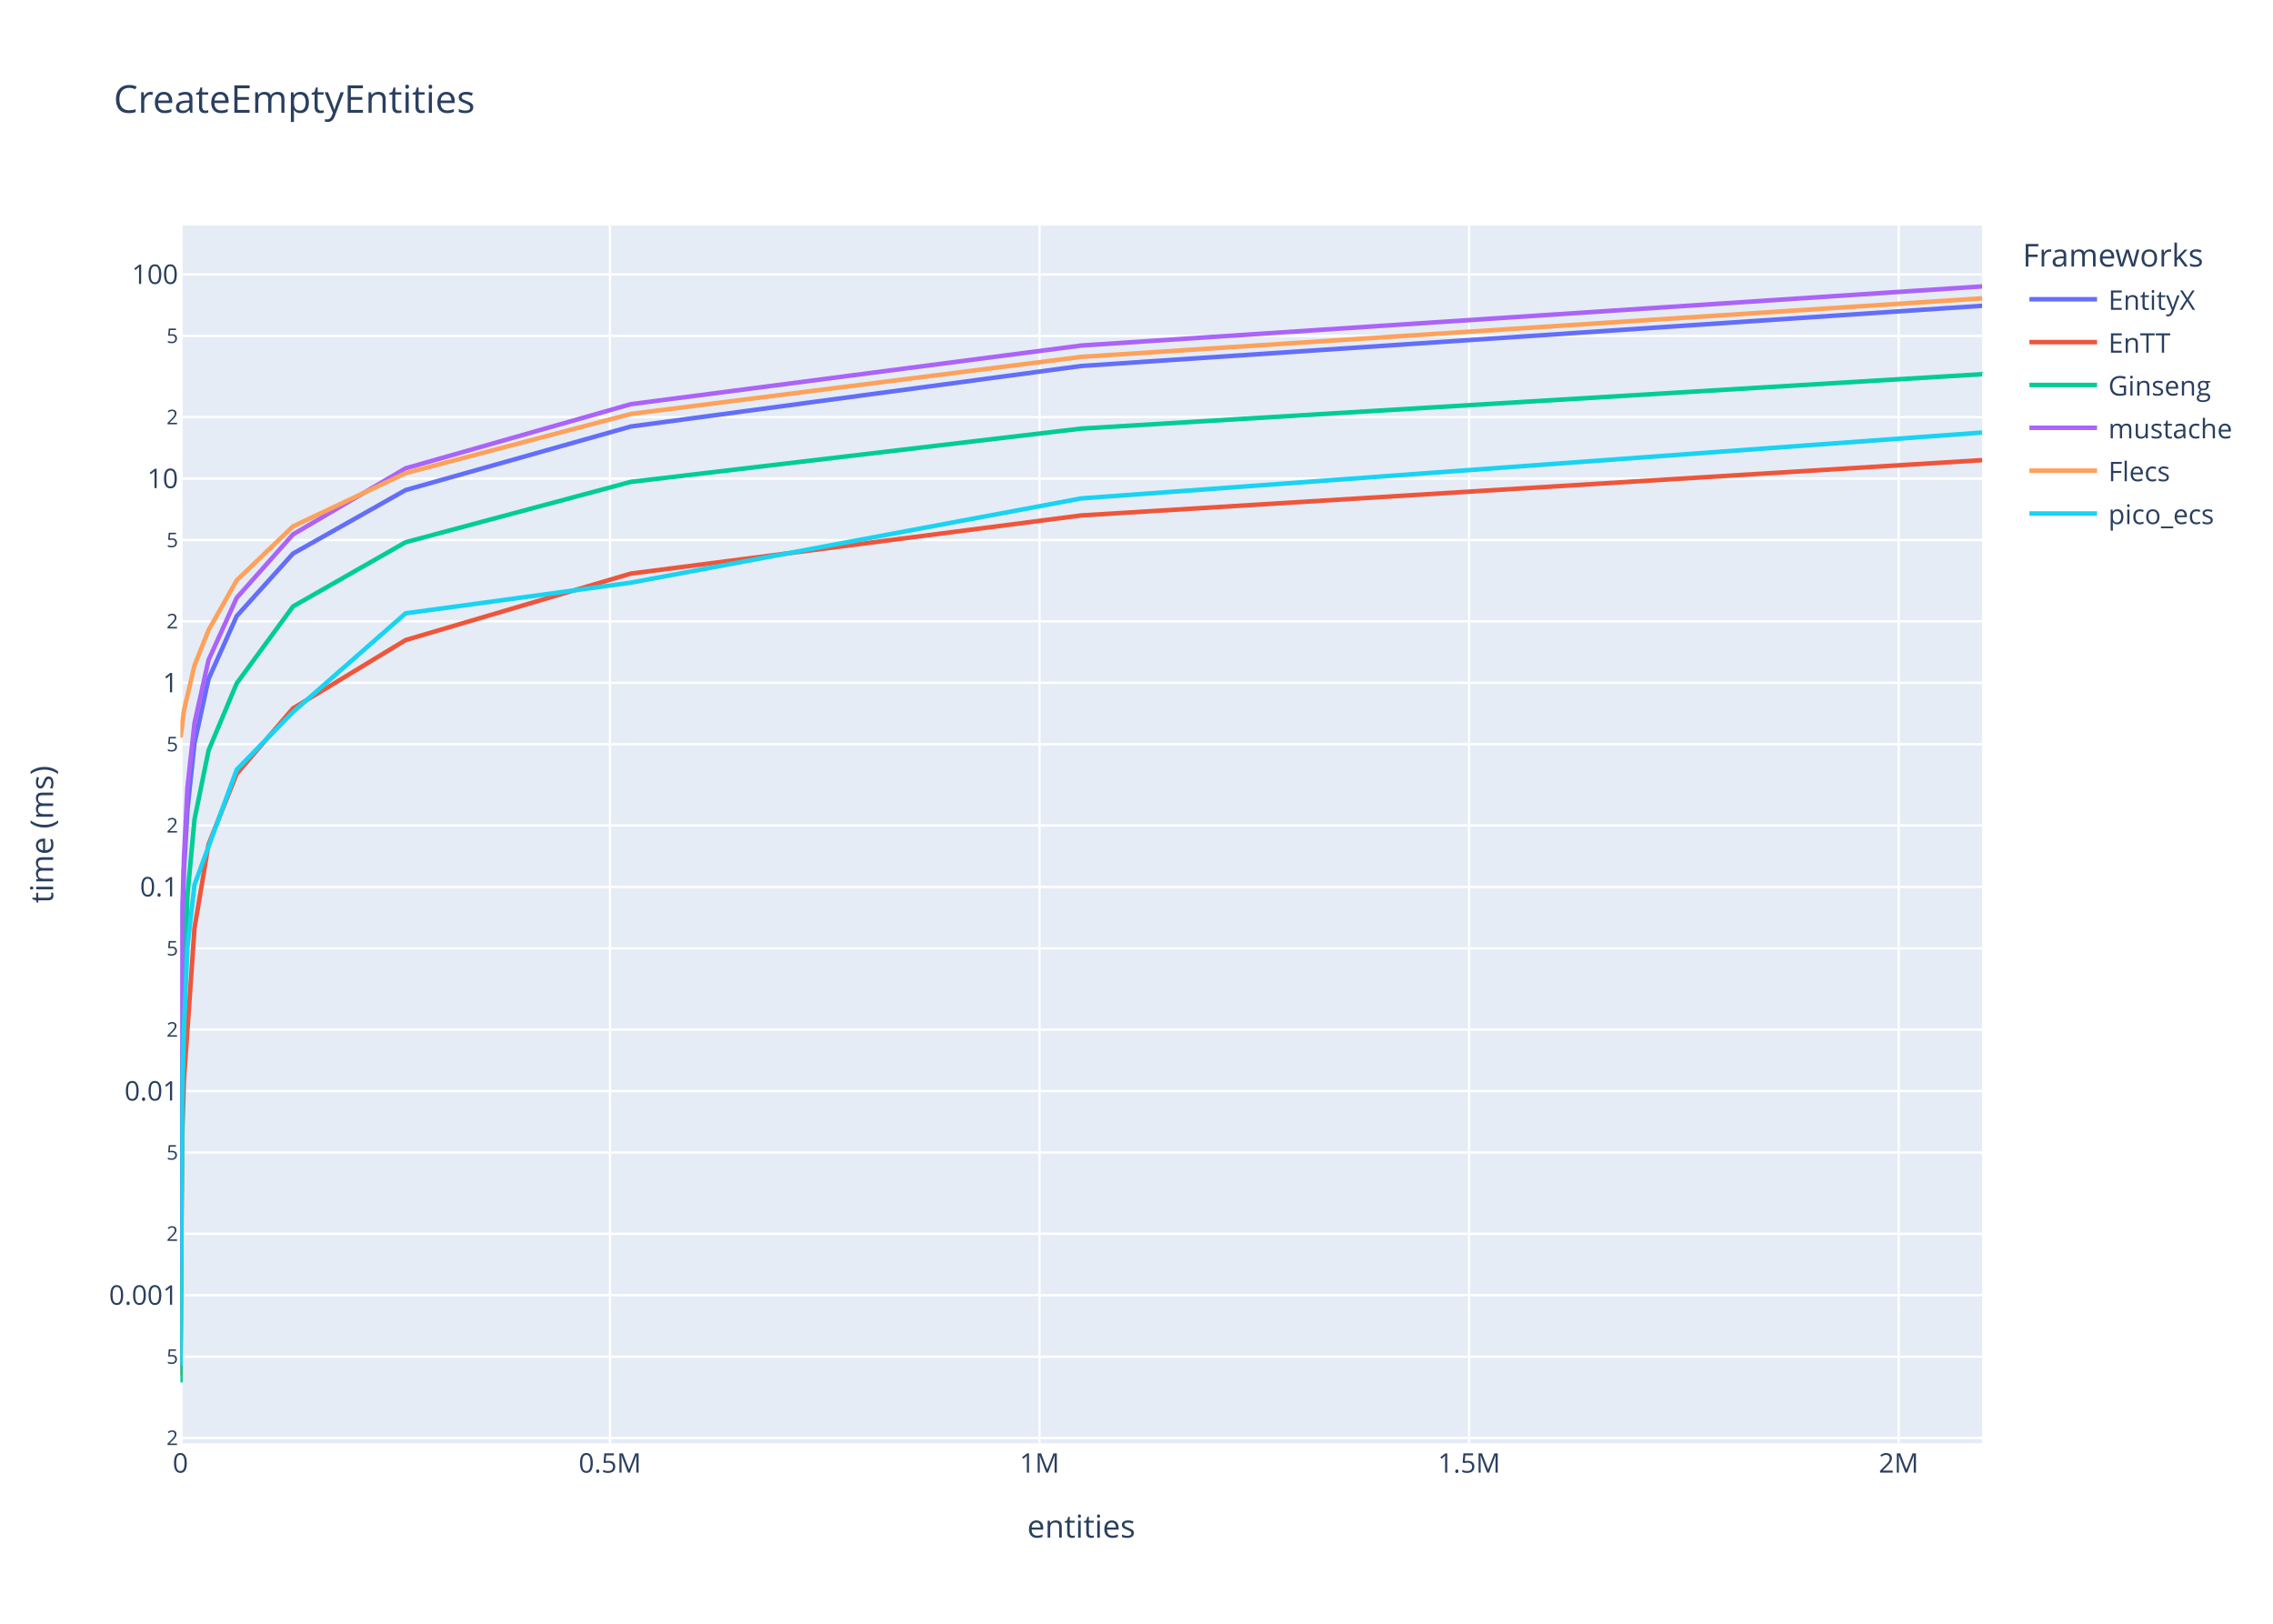
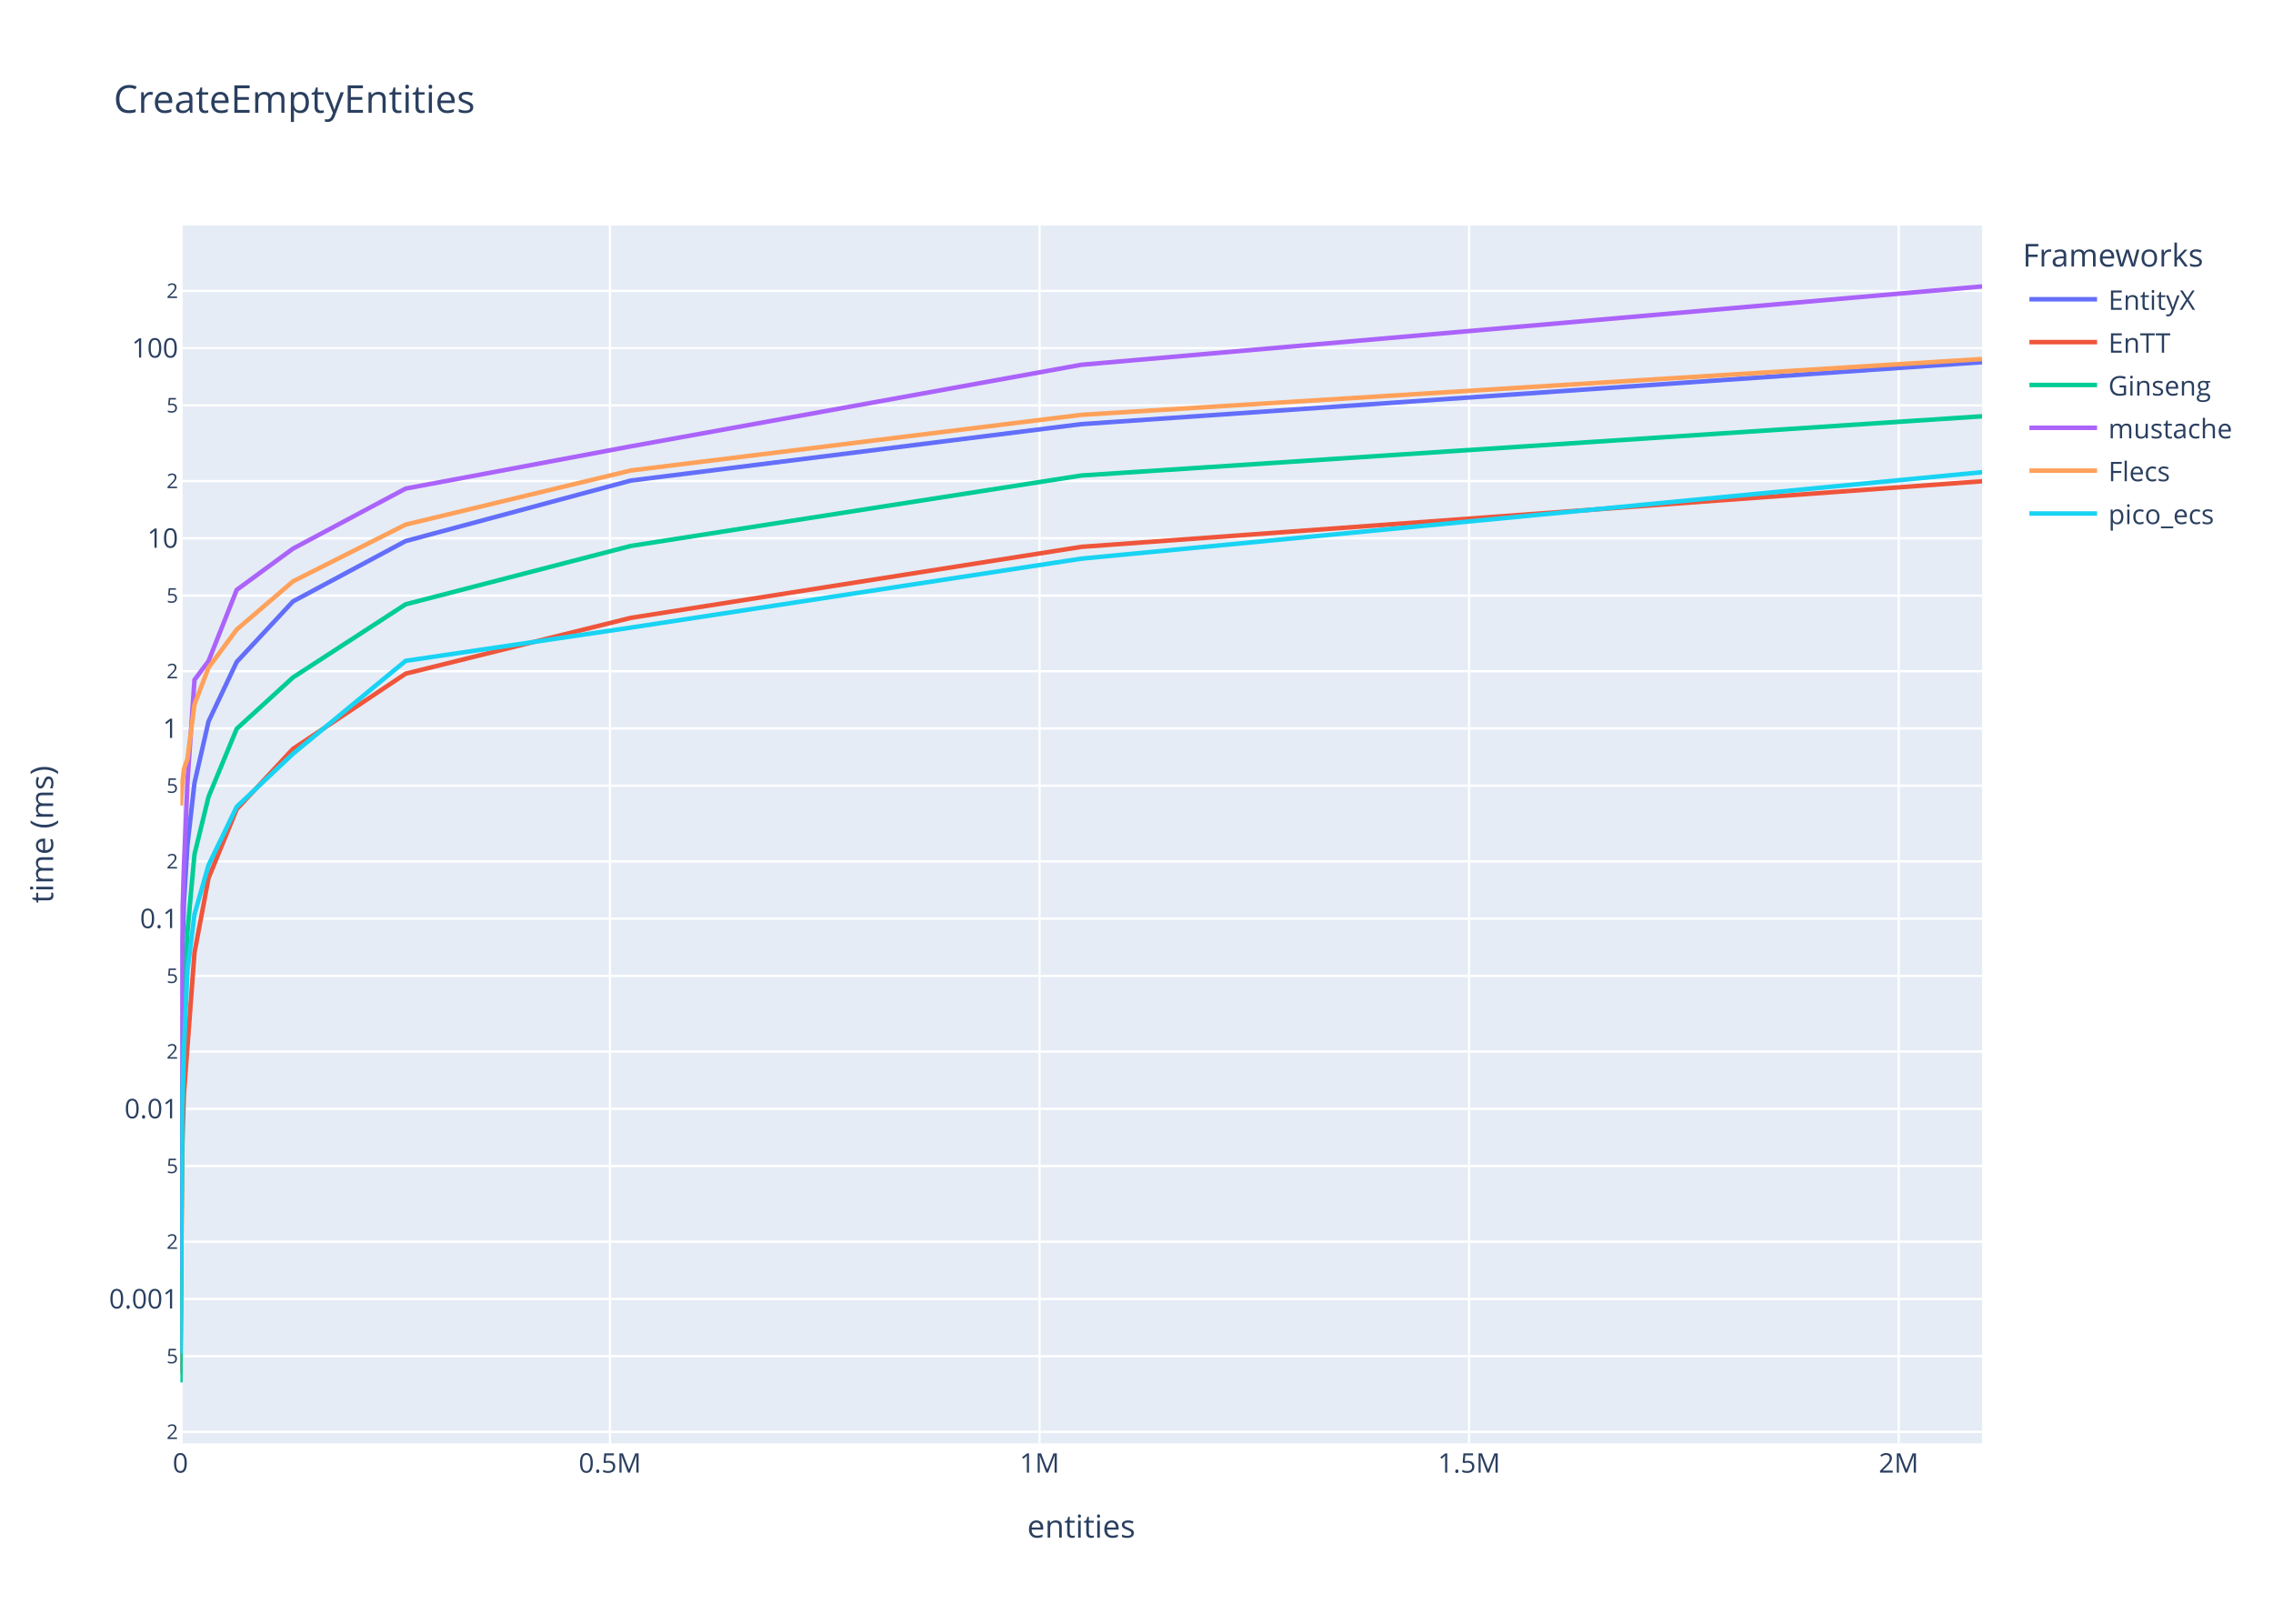
<svg xmlns="http://www.w3.org/2000/svg" class="main-svg" width="1008" height="720" style="" viewBox="0 0 1008 720">
  <rect x="0" y="0" width="1008" height="720" style="fill: rgb(255, 255, 255); fill-opacity: 1;" />
-   <defs id="defs-d7ea0d">
+   <defs id="defs-241496">
    <g class="clips">
-       <clipPath id="clipd7ea0dxyplot" class="plotclip">
+       <clipPath id="clip241496xyplot" class="plotclip">
        <rect width="799" height="540" />
      </clipPath>
-       <clipPath class="axesclip" id="clipd7ea0dx">
+       <clipPath class="axesclip" id="clip241496x">
        <rect x="80" y="0" width="799" height="720" />
      </clipPath>
-       <clipPath class="axesclip" id="clipd7ea0dy">
+       <clipPath class="axesclip" id="clip241496y">
        <rect x="0" y="100" width="1008" height="540" />
      </clipPath>
-       <clipPath class="axesclip" id="clipd7ea0dxy">
+       <clipPath class="axesclip" id="clip241496xy">
        <rect x="80" y="100" width="799" height="540" />
      </clipPath>
    </g>
    <g class="gradients" />
    <g class="patterns" />
  </defs>
  <g class="bglayer">
    <rect class="bg" x="80" y="100" width="799" height="540" style="fill: rgb(229, 236, 246); fill-opacity: 1; stroke-width: 0;" />
  </g>
  <g class="layer-below">
    <g class="imagelayer" />
    <g class="shapelayer" />
  </g>
  <g class="cartesianlayer">
    <g class="subplot xy">
      <g class="layer-subplot">
        <g class="shapelayer" />
        <g class="imagelayer" />
      </g>
      <g class="minor-gridlayer">
        <g class="x" />
        <g class="y" />
      </g>
      <g class="gridlayer">
        <g class="x">
          <path class="xgrid crisp" transform="translate(270.5,0)" d="M0,100v540" style="stroke: rgb(255, 255, 255); stroke-opacity: 1; stroke-width: 1px;" />
          <path class="xgrid crisp" transform="translate(460.99,0)" d="M0,100v540" style="stroke: rgb(255, 255, 255); stroke-opacity: 1; stroke-width: 1px;" />
          <path class="xgrid crisp" transform="translate(651.49,0)" d="M0,100v540" style="stroke: rgb(255, 255, 255); stroke-opacity: 1; stroke-width: 1px;" />
          <path class="xgrid crisp" transform="translate(841.99,0)" d="M0,100v540" style="stroke: rgb(255, 255, 255); stroke-opacity: 1; stroke-width: 1px;" />
        </g>
        <g class="y">
-           <path class="ygrid crisp" transform="translate(0,637.61)" d="M80,0h799" style="stroke: rgb(255, 255, 255); stroke-opacity: 1; stroke-width: 1px;" />
-           <path class="ygrid crisp" transform="translate(0,601.58)" d="M80,0h799" style="stroke: rgb(255, 255, 255); stroke-opacity: 1; stroke-width: 1px;" />
-           <path class="ygrid crisp" transform="translate(0,574.33)" d="M80,0h799" style="stroke: rgb(255, 255, 255); stroke-opacity: 1; stroke-width: 1px;" />
-           <path class="ygrid crisp" transform="translate(0,547.08)" d="M80,0h799" style="stroke: rgb(255, 255, 255); stroke-opacity: 1; stroke-width: 1px;" />
-           <path class="ygrid crisp" transform="translate(0,511.06)" d="M80,0h799" style="stroke: rgb(255, 255, 255); stroke-opacity: 1; stroke-width: 1px;" />
-           <path class="ygrid crisp" transform="translate(0,483.81)" d="M80,0h799" style="stroke: rgb(255, 255, 255); stroke-opacity: 1; stroke-width: 1px;" />
-           <path class="ygrid crisp" transform="translate(0,456.56)" d="M80,0h799" style="stroke: rgb(255, 255, 255); stroke-opacity: 1; stroke-width: 1px;" />
-           <path class="ygrid crisp" transform="translate(0,420.53)" d="M80,0h799" style="stroke: rgb(255, 255, 255); stroke-opacity: 1; stroke-width: 1px;" />
-           <path class="ygrid crisp" transform="translate(0,393.28)" d="M80,0h799" style="stroke: rgb(255, 255, 255); stroke-opacity: 1; stroke-width: 1px;" />
-           <path class="ygrid crisp" transform="translate(0,366.03)" d="M80,0h799" style="stroke: rgb(255, 255, 255); stroke-opacity: 1; stroke-width: 1px;" />
-           <path class="ygrid crisp" transform="translate(0,330.01)" d="M80,0h799" style="stroke: rgb(255, 255, 255); stroke-opacity: 1; stroke-width: 1px;" />
-           <path class="ygrid crisp" transform="translate(0,302.76)" d="M80,0h799" style="stroke: rgb(255, 255, 255); stroke-opacity: 1; stroke-width: 1px;" />
-           <path class="ygrid crisp" transform="translate(0,275.5)" d="M80,0h799" style="stroke: rgb(255, 255, 255); stroke-opacity: 1; stroke-width: 1px;" />
-           <path class="ygrid crisp" transform="translate(0,239.48)" d="M80,0h799" style="stroke: rgb(255, 255, 255); stroke-opacity: 1; stroke-width: 1px;" />
-           <path class="ygrid crisp" transform="translate(0,212.23)" d="M80,0h799" style="stroke: rgb(255, 255, 255); stroke-opacity: 1; stroke-width: 1px;" />
-           <path class="ygrid crisp" transform="translate(0,184.98)" d="M80,0h799" style="stroke: rgb(255, 255, 255); stroke-opacity: 1; stroke-width: 1px;" />
-           <path class="ygrid crisp" transform="translate(0,148.95)" d="M80,0h799" style="stroke: rgb(255, 255, 255); stroke-opacity: 1; stroke-width: 1px;" />
-           <path class="ygrid crisp" transform="translate(0,121.7)" d="M80,0h799" style="stroke: rgb(255, 255, 255); stroke-opacity: 1; stroke-width: 1px;" />
+           <path class="ygrid crisp" transform="translate(0,634.93)" d="M80,0h799" style="stroke: rgb(255, 255, 255); stroke-opacity: 1; stroke-width: 1px;" />
+           <path class="ygrid crisp" transform="translate(0,601.37)" d="M80,0h799" style="stroke: rgb(255, 255, 255); stroke-opacity: 1; stroke-width: 1px;" />
+           <path class="ygrid crisp" transform="translate(0,575.99)" d="M80,0h799" style="stroke: rgb(255, 255, 255); stroke-opacity: 1; stroke-width: 1px;" />
+           <path class="ygrid crisp" transform="translate(0,550.61)" d="M80,0h799" style="stroke: rgb(255, 255, 255); stroke-opacity: 1; stroke-width: 1px;" />
+           <path class="ygrid crisp" transform="translate(0,517.05)" d="M80,0h799" style="stroke: rgb(255, 255, 255); stroke-opacity: 1; stroke-width: 1px;" />
+           <path class="ygrid crisp" transform="translate(0,491.67)" d="M80,0h799" style="stroke: rgb(255, 255, 255); stroke-opacity: 1; stroke-width: 1px;" />
+           <path class="ygrid crisp" transform="translate(0,466.28)" d="M80,0h799" style="stroke: rgb(255, 255, 255); stroke-opacity: 1; stroke-width: 1px;" />
+           <path class="ygrid crisp" transform="translate(0,432.73)" d="M80,0h799" style="stroke: rgb(255, 255, 255); stroke-opacity: 1; stroke-width: 1px;" />
+           <path class="ygrid crisp" transform="translate(0,407.34)" d="M80,0h799" style="stroke: rgb(255, 255, 255); stroke-opacity: 1; stroke-width: 1px;" />
+           <path class="ygrid crisp" transform="translate(0,381.96)" d="M80,0h799" style="stroke: rgb(255, 255, 255); stroke-opacity: 1; stroke-width: 1px;" />
+           <path class="ygrid crisp" transform="translate(0,348.4)" d="M80,0h799" style="stroke: rgb(255, 255, 255); stroke-opacity: 1; stroke-width: 1px;" />
+           <path class="ygrid crisp" transform="translate(0,323.02)" d="M80,0h799" style="stroke: rgb(255, 255, 255); stroke-opacity: 1; stroke-width: 1px;" />
+           <path class="ygrid crisp" transform="translate(0,297.63)" d="M80,0h799" style="stroke: rgb(255, 255, 255); stroke-opacity: 1; stroke-width: 1px;" />
+           <path class="ygrid crisp" transform="translate(0,264.08)" d="M80,0h799" style="stroke: rgb(255, 255, 255); stroke-opacity: 1; stroke-width: 1px;" />
+           <path class="ygrid crisp" transform="translate(0,238.69)" d="M80,0h799" style="stroke: rgb(255, 255, 255); stroke-opacity: 1; stroke-width: 1px;" />
+           <path class="ygrid crisp" transform="translate(0,213.31)" d="M80,0h799" style="stroke: rgb(255, 255, 255); stroke-opacity: 1; stroke-width: 1px;" />
+           <path class="ygrid crisp" transform="translate(0,179.75)" d="M80,0h799" style="stroke: rgb(255, 255, 255); stroke-opacity: 1; stroke-width: 1px;" />
+           <path class="ygrid crisp" transform="translate(0,154.37)" d="M80,0h799" style="stroke: rgb(255, 255, 255); stroke-opacity: 1; stroke-width: 1px;" />
+           <path class="ygrid crisp" transform="translate(0,128.99)" d="M80,0h799" style="stroke: rgb(255, 255, 255); stroke-opacity: 1; stroke-width: 1px;" />
        </g>
      </g>
      <g class="zerolinelayer">
        <path class="xzl zl crisp" transform="translate(80,0)" d="M0,100v540" style="stroke: rgb(255, 255, 255); stroke-opacity: 1; stroke-width: 2px;" />
      </g>
      <path class="xlines-below" />
      <path class="ylines-below" />
      <g class="overlines-below" />
      <g class="xaxislayer-below" />
      <g class="yaxislayer-below" />
      <g class="overaxes-below" />
-       <g class="plot" transform="translate(80,100)" clip-path="url(#clipd7ea0dxyplot)">
+       <g class="plot" transform="translate(80,100)" clip-path="url(#clip241496xyplot)">
        <g class="scatterlayer mlayer">
-           <g class="trace scatter traceb2c443" style="stroke-miterlimit: 2; opacity: 1;">
-             <g class="fills" />
-             <g class="errorbars" />
-             <g class="lines">
-               <path class="js-line" d="M0,480.08L0.78,313.17L1.56,285.9L3.12,258.89L6.24,229.66L12.48,201.09L24.97,173.18L49.94,145.47L99.88,117.3L199.75,89.12L399.5,62.28L799,35.59" style="vector-effect: non-scaling-stroke; fill: none; stroke: rgb(99, 110, 250); stroke-opacity: 1; stroke-width: 2px; opacity: 1;" />
-             </g>
-             <g class="points" />
-             <g class="text" />
-           </g>
-           <g class="trace scatter tracec688a4" style="stroke-miterlimit: 2; opacity: 1;">
-             <g class="fills" />
-             <g class="errorbars" />
-             <g class="lines">
-               <path class="js-line" d="M0,509.68L0.78,404.13L1.56,379.25L6.24,311.68L12.48,274.38L24.97,243.12L49.94,214.09L99.88,183.82L199.75,154.34L399.5,128.55L799,104.04" style="vector-effect: non-scaling-stroke; fill: none; stroke: rgb(239, 85, 59); stroke-opacity: 1; stroke-width: 2px; opacity: 1;" />
-             </g>
-             <g class="points" />
-             <g class="text" />
-           </g>
-           <g class="trace scatter tracebae442" style="stroke-miterlimit: 2; opacity: 1;">
-             <g class="fills" />
-             <g class="errorbars" />
-             <g class="lines">
-               <path class="js-line" d="M0,513L0.78,383.39L1.56,344.5L3.12,297.16L6.24,263.42L12.48,232.8L24.97,203.01L49.94,168.91L99.88,140.43L199.75,113.67L399.5,90.04L799,65.92" style="vector-effect: non-scaling-stroke; fill: none; stroke: rgb(0, 204, 150); stroke-opacity: 1; stroke-width: 2px; opacity: 1;" />
-             </g>
-             <g class="points" />
-             <g class="text" />
-           </g>
-           <g class="trace scatter trace594629" style="stroke-miterlimit: 2; opacity: 1;">
-             <g class="fills" />
-             <g class="errorbars" />
-             <g class="lines">
-               <path class="js-line" d="M0,462.74L0.78,307.29L1.56,280.71L3.12,249.41L6.24,220.71L12.48,192.68L24.97,165.08L49.94,136.96L99.88,107.66L199.75,79.22L399.5,53.21L799,27" style="vector-effect: non-scaling-stroke; fill: none; stroke: rgb(171, 99, 250); stroke-opacity: 1; stroke-width: 2px; opacity: 1;" />
-             </g>
-             <g class="points" />
-             <g class="text" />
-           </g>
-           <g class="trace scatter traced0736a" style="stroke-miterlimit: 2; opacity: 1;">
-             <g class="fills" />
-             <g class="errorbars" />
-             <g class="lines">
-               <path class="js-line" d="M0,227.06L0.78,221.73L1.56,215.11L6.24,195.12L12.48,179.43L24.97,157.33L49.94,133.4L99.88,109.8L199.75,83.55L399.5,58.24L799,32.29" style="vector-effect: non-scaling-stroke; fill: none; stroke: rgb(255, 161, 90); stroke-opacity: 1; stroke-width: 2px; opacity: 1;" />
-             </g>
-             <g class="points" />
-             <g class="text" />
-           </g>
-           <g class="trace scatter trace8ef56e" style="stroke-miterlimit: 2; opacity: 1;">
-             <g class="fills" />
-             <g class="errorbars" />
-             <g class="lines">
-               <path class="js-line" d="M0,505.47L0.78,386.04L1.56,356.2L3.12,319.73L6.24,292.4L24.97,241.28L49.94,215.72L99.88,171.95L199.75,158.36L399.5,121L799,91.8" style="vector-effect: non-scaling-stroke; fill: none; stroke: rgb(25, 211, 243); stroke-opacity: 1; stroke-width: 2px; opacity: 1;" />
+           <g class="trace scatter trace5908c8" style="stroke-miterlimit: 2; opacity: 1;">
+             <g class="fills" />
+             <g class="errorbars" />
+             <g class="lines">
+               <path class="js-line" d="M0,480.84L0.78,324.46L1.56,300.03L3.12,274.79L6.24,247.18L12.48,219.91L24.97,193.5L49.94,166.67L99.88,139.92L199.75,113.09L399.5,88.07L799,60.6" style="vector-effect: non-scaling-stroke; fill: none; stroke: rgb(99, 110, 250); stroke-opacity: 1; stroke-width: 2px; opacity: 1;" />
+             </g>
+             <g class="points" />
+             <g class="text" />
+           </g>
+           <g class="trace scatter traceca70ab" style="stroke-miterlimit: 2; opacity: 1;">
+             <g class="fills" />
+             <g class="errorbars" />
+             <g class="lines">
+               <path class="js-line" d="M0,508.73L0.78,410.18L1.56,385.26L6.24,322.5L12.48,289.34L24.97,258.82L49.94,232.06L99.88,198.73L199.75,173.97L399.5,142.49L799,113.4" style="vector-effect: non-scaling-stroke; fill: none; stroke: rgb(239, 85, 59); stroke-opacity: 1; stroke-width: 2px; opacity: 1;" />
+             </g>
+             <g class="points" />
+             <g class="text" />
+           </g>
+           <g class="trace scatter trace30c8bb" style="stroke-miterlimit: 2; opacity: 1;">
+             <g class="fills" />
+             <g class="errorbars" />
+             <g class="lines">
+               <path class="js-line" d="M0,513L0.78,391.8L1.56,355.4L3.12,313.19L6.24,278.86L12.48,253.33L24.97,223.16L49.94,200.38L99.88,167.97L199.75,142.08L399.5,110.85L799,84.59" style="vector-effect: non-scaling-stroke; fill: none; stroke: rgb(0, 204, 150); stroke-opacity: 1; stroke-width: 2px; opacity: 1;" />
+             </g>
+             <g class="points" />
+             <g class="text" />
+           </g>
+           <g class="trace scatter trace2d2ab7" style="stroke-miterlimit: 2; opacity: 1;">
+             <g class="fills" />
+             <g class="errorbars" />
+             <g class="lines">
+               <path class="js-line" d="M0,462.18L0.78,309.24L1.56,284.3L3.12,246.96L6.24,201.48L12.48,193.13L24.97,161.56L49.94,143.27L99.88,116.65L199.75,97.92L399.5,61.75L799,27" style="vector-effect: non-scaling-stroke; fill: none; stroke: rgb(171, 99, 250); stroke-opacity: 1; stroke-width: 2px; opacity: 1;" />
+             </g>
+             <g class="points" />
+             <g class="text" />
+           </g>
+           <g class="trace scatter traceb039eb" style="stroke-miterlimit: 2; opacity: 1;">
+             <g class="fills" />
+             <g class="errorbars" />
+             <g class="lines">
+               <path class="js-line" d="M0,256.13L0.2,256.16L0.78,248.12L1.56,241.08L3.12,236.53L6.24,212.37L12.48,196.05L24.97,179.16L49.94,157.78L99.88,132.62L199.75,108.62L399.5,83.95L799,59.19" style="vector-effect: non-scaling-stroke; fill: none; stroke: rgb(255, 161, 90); stroke-opacity: 1; stroke-width: 2px; opacity: 1;" />
+             </g>
+             <g class="points" />
+             <g class="text" />
+           </g>
+           <g class="trace scatter trace55a931" style="stroke-miterlimit: 2; opacity: 1;">
+             <g class="fills" />
+             <g class="errorbars" />
+             <g class="lines">
+               <path class="js-line" d="M0,500.08L0.78,392.74L1.56,365.29L3.12,330.27L6.24,305.49L12.48,283.61L24.97,257.75L49.94,234.23L99.88,193.03L199.75,178.29L399.5,147.72L799,109.38" style="vector-effect: non-scaling-stroke; fill: none; stroke: rgb(25, 211, 243); stroke-opacity: 1; stroke-width: 2px; opacity: 1;" />
            </g>
            <g class="points" />
            <g class="text" />
          </g>
        </g>
      </g>
      <g class="overplot" />
      <path class="xlines-above crisp" d="M0,0" style="fill: none;" />
      <path class="ylines-above crisp" d="M0,0" style="fill: none;" />
      <g class="overlines-above" />
      <g class="xaxislayer-above">
        <g class="xtick">
          <text text-anchor="middle" x="0" y="653" transform="translate(80,0)" style="font-family: 'Open Sans', verdana, arial, sans-serif; font-size: 12px; fill: rgb(42, 63, 95); fill-opacity: 1; white-space: pre; opacity: 1;">0</text>
        </g>
        <g class="xtick">
          <text text-anchor="middle" x="0" y="653" style="font-family: 'Open Sans', verdana, arial, sans-serif; font-size: 12px; fill: rgb(42, 63, 95); fill-opacity: 1; white-space: pre; opacity: 1;" transform="translate(270.5,0)">0.5M</text>
        </g>
        <g class="xtick">
          <text text-anchor="middle" x="0" y="653" style="font-family: 'Open Sans', verdana, arial, sans-serif; font-size: 12px; fill: rgb(42, 63, 95); fill-opacity: 1; white-space: pre; opacity: 1;" transform="translate(460.99,0)">1M</text>
        </g>
        <g class="xtick">
          <text text-anchor="middle" x="0" y="653" style="font-family: 'Open Sans', verdana, arial, sans-serif; font-size: 12px; fill: rgb(42, 63, 95); fill-opacity: 1; white-space: pre; opacity: 1;" transform="translate(651.49,0)">1.5M</text>
        </g>
        <g class="xtick">
          <text text-anchor="middle" x="0" y="653" style="font-family: 'Open Sans', verdana, arial, sans-serif; font-size: 12px; fill: rgb(42, 63, 95); fill-opacity: 1; white-space: pre; opacity: 1;" transform="translate(841.99,0)">2M</text>
        </g>
      </g>
      <g class="yaxislayer-above">
        <g class="ytick">
-           <text text-anchor="end" x="79" y="3.15" transform="translate(0,637.61)" style="font-family: 'Open Sans', verdana, arial, sans-serif; font-size: 9px; fill: rgb(42, 63, 95); fill-opacity: 1; white-space: pre; opacity: 1;">2</text>
-         </g>
-         <g class="ytick">
-           <text text-anchor="end" x="79" y="3.15" style="font-family: 'Open Sans', verdana, arial, sans-serif; font-size: 9px; fill: rgb(42, 63, 95); fill-opacity: 1; white-space: pre; opacity: 1;" transform="translate(0,601.58)">5</text>
-         </g>
-         <g class="ytick">
-           <text text-anchor="end" x="79" y="4.2" style="font-family: 'Open Sans', verdana, arial, sans-serif; font-size: 12px; fill: rgb(42, 63, 95); fill-opacity: 1; white-space: pre; opacity: 1;" transform="translate(0,574.33)">0.001</text>
-         </g>
-         <g class="ytick">
-           <text text-anchor="end" x="79" y="3.15" style="font-family: 'Open Sans', verdana, arial, sans-serif; font-size: 9px; fill: rgb(42, 63, 95); fill-opacity: 1; white-space: pre; opacity: 1;" transform="translate(0,547.08)">2</text>
-         </g>
-         <g class="ytick">
-           <text text-anchor="end" x="79" y="3.15" style="font-family: 'Open Sans', verdana, arial, sans-serif; font-size: 9px; fill: rgb(42, 63, 95); fill-opacity: 1; white-space: pre; opacity: 1;" transform="translate(0,511.06)">5</text>
-         </g>
-         <g class="ytick">
-           <text text-anchor="end" x="79" y="4.2" style="font-family: 'Open Sans', verdana, arial, sans-serif; font-size: 12px; fill: rgb(42, 63, 95); fill-opacity: 1; white-space: pre; opacity: 1;" transform="translate(0,483.81)">0.01</text>
-         </g>
-         <g class="ytick">
-           <text text-anchor="end" x="79" y="3.15" style="font-family: 'Open Sans', verdana, arial, sans-serif; font-size: 9px; fill: rgb(42, 63, 95); fill-opacity: 1; white-space: pre; opacity: 1;" transform="translate(0,456.56)">2</text>
-         </g>
-         <g class="ytick">
-           <text text-anchor="end" x="79" y="3.15" style="font-family: 'Open Sans', verdana, arial, sans-serif; font-size: 9px; fill: rgb(42, 63, 95); fill-opacity: 1; white-space: pre; opacity: 1;" transform="translate(0,420.53)">5</text>
-         </g>
-         <g class="ytick">
-           <text text-anchor="end" x="79" y="4.2" style="font-family: 'Open Sans', verdana, arial, sans-serif; font-size: 12px; fill: rgb(42, 63, 95); fill-opacity: 1; white-space: pre; opacity: 1;" transform="translate(0,393.28)">0.1</text>
-         </g>
-         <g class="ytick">
-           <text text-anchor="end" x="79" y="3.15" style="font-family: 'Open Sans', verdana, arial, sans-serif; font-size: 9px; fill: rgb(42, 63, 95); fill-opacity: 1; white-space: pre; opacity: 1;" transform="translate(0,366.03)">2</text>
-         </g>
-         <g class="ytick">
-           <text text-anchor="end" x="79" y="3.15" style="font-family: 'Open Sans', verdana, arial, sans-serif; font-size: 9px; fill: rgb(42, 63, 95); fill-opacity: 1; white-space: pre; opacity: 1;" transform="translate(0,330.01)">5</text>
-         </g>
-         <g class="ytick">
-           <text text-anchor="end" x="79" y="4.2" style="font-family: 'Open Sans', verdana, arial, sans-serif; font-size: 12px; fill: rgb(42, 63, 95); fill-opacity: 1; white-space: pre; opacity: 1;" transform="translate(0,302.76)">1</text>
-         </g>
-         <g class="ytick">
-           <text text-anchor="end" x="79" y="3.15" style="font-family: 'Open Sans', verdana, arial, sans-serif; font-size: 9px; fill: rgb(42, 63, 95); fill-opacity: 1; white-space: pre; opacity: 1;" transform="translate(0,275.5)">2</text>
-         </g>
-         <g class="ytick">
-           <text text-anchor="end" x="79" y="3.15" style="font-family: 'Open Sans', verdana, arial, sans-serif; font-size: 9px; fill: rgb(42, 63, 95); fill-opacity: 1; white-space: pre; opacity: 1;" transform="translate(0,239.48)">5</text>
-         </g>
-         <g class="ytick">
-           <text text-anchor="end" x="79" y="4.2" style="font-family: 'Open Sans', verdana, arial, sans-serif; font-size: 12px; fill: rgb(42, 63, 95); fill-opacity: 1; white-space: pre; opacity: 1;" transform="translate(0,212.23)">10</text>
-         </g>
-         <g class="ytick">
-           <text text-anchor="end" x="79" y="3.15" style="font-family: 'Open Sans', verdana, arial, sans-serif; font-size: 9px; fill: rgb(42, 63, 95); fill-opacity: 1; white-space: pre; opacity: 1;" transform="translate(0,184.98)">2</text>
-         </g>
-         <g class="ytick">
-           <text text-anchor="end" x="79" y="3.15" style="font-family: 'Open Sans', verdana, arial, sans-serif; font-size: 9px; fill: rgb(42, 63, 95); fill-opacity: 1; white-space: pre; opacity: 1;" transform="translate(0,148.95)">5</text>
-         </g>
-         <g class="ytick">
-           <text text-anchor="end" x="79" y="4.2" style="font-family: 'Open Sans', verdana, arial, sans-serif; font-size: 12px; fill: rgb(42, 63, 95); fill-opacity: 1; white-space: pre; opacity: 1;" transform="translate(0,121.7)">100</text>
+           <text text-anchor="end" x="79" y="3.15" transform="translate(0,634.93)" style="font-family: 'Open Sans', verdana, arial, sans-serif; font-size: 9px; fill: rgb(42, 63, 95); fill-opacity: 1; white-space: pre; opacity: 1;">2</text>
+         </g>
+         <g class="ytick">
+           <text text-anchor="end" x="79" y="3.15" style="font-family: 'Open Sans', verdana, arial, sans-serif; font-size: 9px; fill: rgb(42, 63, 95); fill-opacity: 1; white-space: pre; opacity: 1;" transform="translate(0,601.37)">5</text>
+         </g>
+         <g class="ytick">
+           <text text-anchor="end" x="79" y="4.2" style="font-family: 'Open Sans', verdana, arial, sans-serif; font-size: 12px; fill: rgb(42, 63, 95); fill-opacity: 1; white-space: pre; opacity: 1;" transform="translate(0,575.99)">0.001</text>
+         </g>
+         <g class="ytick">
+           <text text-anchor="end" x="79" y="3.15" style="font-family: 'Open Sans', verdana, arial, sans-serif; font-size: 9px; fill: rgb(42, 63, 95); fill-opacity: 1; white-space: pre; opacity: 1;" transform="translate(0,550.61)">2</text>
+         </g>
+         <g class="ytick">
+           <text text-anchor="end" x="79" y="3.15" style="font-family: 'Open Sans', verdana, arial, sans-serif; font-size: 9px; fill: rgb(42, 63, 95); fill-opacity: 1; white-space: pre; opacity: 1;" transform="translate(0,517.05)">5</text>
+         </g>
+         <g class="ytick">
+           <text text-anchor="end" x="79" y="4.2" style="font-family: 'Open Sans', verdana, arial, sans-serif; font-size: 12px; fill: rgb(42, 63, 95); fill-opacity: 1; white-space: pre; opacity: 1;" transform="translate(0,491.67)">0.01</text>
+         </g>
+         <g class="ytick">
+           <text text-anchor="end" x="79" y="3.15" style="font-family: 'Open Sans', verdana, arial, sans-serif; font-size: 9px; fill: rgb(42, 63, 95); fill-opacity: 1; white-space: pre; opacity: 1;" transform="translate(0,466.28)">2</text>
+         </g>
+         <g class="ytick">
+           <text text-anchor="end" x="79" y="3.15" style="font-family: 'Open Sans', verdana, arial, sans-serif; font-size: 9px; fill: rgb(42, 63, 95); fill-opacity: 1; white-space: pre; opacity: 1;" transform="translate(0,432.73)">5</text>
+         </g>
+         <g class="ytick">
+           <text text-anchor="end" x="79" y="4.2" style="font-family: 'Open Sans', verdana, arial, sans-serif; font-size: 12px; fill: rgb(42, 63, 95); fill-opacity: 1; white-space: pre; opacity: 1;" transform="translate(0,407.34)">0.1</text>
+         </g>
+         <g class="ytick">
+           <text text-anchor="end" x="79" y="3.15" style="font-family: 'Open Sans', verdana, arial, sans-serif; font-size: 9px; fill: rgb(42, 63, 95); fill-opacity: 1; white-space: pre; opacity: 1;" transform="translate(0,381.96)">2</text>
+         </g>
+         <g class="ytick">
+           <text text-anchor="end" x="79" y="3.15" style="font-family: 'Open Sans', verdana, arial, sans-serif; font-size: 9px; fill: rgb(42, 63, 95); fill-opacity: 1; white-space: pre; opacity: 1;" transform="translate(0,348.4)">5</text>
+         </g>
+         <g class="ytick">
+           <text text-anchor="end" x="79" y="4.2" style="font-family: 'Open Sans', verdana, arial, sans-serif; font-size: 12px; fill: rgb(42, 63, 95); fill-opacity: 1; white-space: pre; opacity: 1;" transform="translate(0,323.02)">1</text>
+         </g>
+         <g class="ytick">
+           <text text-anchor="end" x="79" y="3.15" style="font-family: 'Open Sans', verdana, arial, sans-serif; font-size: 9px; fill: rgb(42, 63, 95); fill-opacity: 1; white-space: pre; opacity: 1;" transform="translate(0,297.63)">2</text>
+         </g>
+         <g class="ytick">
+           <text text-anchor="end" x="79" y="3.15" style="font-family: 'Open Sans', verdana, arial, sans-serif; font-size: 9px; fill: rgb(42, 63, 95); fill-opacity: 1; white-space: pre; opacity: 1;" transform="translate(0,264.08)">5</text>
+         </g>
+         <g class="ytick">
+           <text text-anchor="end" x="79" y="4.2" style="font-family: 'Open Sans', verdana, arial, sans-serif; font-size: 12px; fill: rgb(42, 63, 95); fill-opacity: 1; white-space: pre; opacity: 1;" transform="translate(0,238.69)">10</text>
+         </g>
+         <g class="ytick">
+           <text text-anchor="end" x="79" y="3.15" style="font-family: 'Open Sans', verdana, arial, sans-serif; font-size: 9px; fill: rgb(42, 63, 95); fill-opacity: 1; white-space: pre; opacity: 1;" transform="translate(0,213.31)">2</text>
+         </g>
+         <g class="ytick">
+           <text text-anchor="end" x="79" y="3.15" style="font-family: 'Open Sans', verdana, arial, sans-serif; font-size: 9px; fill: rgb(42, 63, 95); fill-opacity: 1; white-space: pre; opacity: 1;" transform="translate(0,179.75)">5</text>
+         </g>
+         <g class="ytick">
+           <text text-anchor="end" x="79" y="4.2" style="font-family: 'Open Sans', verdana, arial, sans-serif; font-size: 12px; fill: rgb(42, 63, 95); fill-opacity: 1; white-space: pre; opacity: 1;" transform="translate(0,154.37)">100</text>
+         </g>
+         <g class="ytick">
+           <text text-anchor="end" x="79" y="3.15" style="font-family: 'Open Sans', verdana, arial, sans-serif; font-size: 9px; fill: rgb(42, 63, 95); fill-opacity: 1; white-space: pre; opacity: 1;" transform="translate(0,128.99)">2</text>
        </g>
      </g>
      <g class="overaxes-above" />
    </g>
  </g>
  <g class="polarlayer" />
  <g class="smithlayer" />
  <g class="ternarylayer" />
  <g class="geolayer" />
  <g class="funnelarealayer" />
  <g class="pielayer" />
  <g class="iciclelayer" />
  <g class="treemaplayer" />
  <g class="sunburstlayer" />
  <g class="glimages" />
-   <defs id="topdefs-d7ea0d">
+   <defs id="topdefs-241496">
    <g class="clips" />
-     <clipPath id="legendd7ea0d">
+     <clipPath id="legend241496">
      <rect width="101" height="143" x="0" y="0" />
    </clipPath>
  </defs>
  <g class="layer-above">
    <g class="imagelayer" />
    <g class="shapelayer" />
  </g>
  <g class="infolayer">
    <g class="legend" pointer-events="all" transform="translate(894.98,100)">
      <rect class="bg" shape-rendering="crispEdges" width="101" height="143" x="0" y="0" style="stroke: rgb(68, 68, 68); stroke-opacity: 1; fill: rgb(255, 255, 255); fill-opacity: 1; stroke-width: 0px;" />
-       <g class="scrollbox" transform="" clip-path="url(#legendd7ea0d)">
+       <g class="scrollbox" transform="" clip-path="url(#legend241496)">
        <text class="legendtitletext" text-anchor="start" x="2" y="18.2" style="font-family: 'Open Sans', verdana, arial, sans-serif; font-size: 14px; fill: rgb(42, 63, 95); fill-opacity: 1; white-space: pre;">Frameworks</text>
        <g class="groups" transform="">
          <g class="traces" transform="translate(0,32.7)" style="opacity: 1;">
            <text class="legendtext" text-anchor="start" x="40" y="4.68" style="font-family: 'Open Sans', verdana, arial, sans-serif; font-size: 12px; fill: rgb(42, 63, 95); fill-opacity: 1; white-space: pre;">EntityX</text>
            <g class="layers" style="opacity: 1;">
              <g class="legendfill" />
              <g class="legendlines">
                <path class="js-line" d="M5,0h30" style="fill: none; stroke: rgb(99, 110, 250); stroke-opacity: 1; stroke-width: 2px;" />
              </g>
              <g class="legendsymbols">
                <g class="legendpoints" />
              </g>
            </g>
            <rect class="legendtoggle" x="0" y="-9.5" width="95.25" height="19" style="fill: rgb(0, 0, 0); fill-opacity: 0;" />
          </g>
        </g>
        <g class="groups" transform="">
          <g class="traces" transform="translate(0,51.7)" style="opacity: 1;">
            <text class="legendtext" text-anchor="start" x="40" y="4.68" style="font-family: 'Open Sans', verdana, arial, sans-serif; font-size: 12px; fill: rgb(42, 63, 95); fill-opacity: 1; white-space: pre;">EnTT</text>
            <g class="layers" style="opacity: 1;">
              <g class="legendfill" />
              <g class="legendlines">
                <path class="js-line" d="M5,0h30" style="fill: none; stroke: rgb(239, 85, 59); stroke-opacity: 1; stroke-width: 2px;" />
              </g>
              <g class="legendsymbols">
                <g class="legendpoints" />
              </g>
            </g>
            <rect class="legendtoggle" x="0" y="-9.5" width="95.25" height="19" style="fill: rgb(0, 0, 0); fill-opacity: 0;" />
          </g>
        </g>
        <g class="groups" transform="">
          <g class="traces" transform="translate(0,70.7)" style="opacity: 1;">
            <text class="legendtext" text-anchor="start" x="40" y="4.68" style="font-family: 'Open Sans', verdana, arial, sans-serif; font-size: 12px; fill: rgb(42, 63, 95); fill-opacity: 1; white-space: pre;">Ginseng</text>
            <g class="layers" style="opacity: 1;">
              <g class="legendfill" />
              <g class="legendlines">
                <path class="js-line" d="M5,0h30" style="fill: none; stroke: rgb(0, 204, 150); stroke-opacity: 1; stroke-width: 2px;" />
              </g>
              <g class="legendsymbols">
                <g class="legendpoints" />
              </g>
            </g>
            <rect class="legendtoggle" x="0" y="-9.5" width="95.25" height="19" style="fill: rgb(0, 0, 0); fill-opacity: 0;" />
          </g>
        </g>
        <g class="groups" transform="">
          <g class="traces" transform="translate(0,89.7)" style="opacity: 1;">
            <text class="legendtext" text-anchor="start" x="40" y="4.68" style="font-family: 'Open Sans', verdana, arial, sans-serif; font-size: 12px; fill: rgb(42, 63, 95); fill-opacity: 1; white-space: pre;">mustache</text>
            <g class="layers" style="opacity: 1;">
              <g class="legendfill" />
              <g class="legendlines">
                <path class="js-line" d="M5,0h30" style="fill: none; stroke: rgb(171, 99, 250); stroke-opacity: 1; stroke-width: 2px;" />
              </g>
              <g class="legendsymbols">
                <g class="legendpoints" />
              </g>
            </g>
            <rect class="legendtoggle" x="0" y="-9.5" width="95.25" height="19" style="fill: rgb(0, 0, 0); fill-opacity: 0;" />
          </g>
        </g>
        <g class="groups" transform="">
          <g class="traces" transform="translate(0,108.7)" style="opacity: 1;">
            <text class="legendtext" text-anchor="start" x="40" y="4.68" style="font-family: 'Open Sans', verdana, arial, sans-serif; font-size: 12px; fill: rgb(42, 63, 95); fill-opacity: 1; white-space: pre;">Flecs</text>
            <g class="layers" style="opacity: 1;">
              <g class="legendfill" />
              <g class="legendlines">
                <path class="js-line" d="M5,0h30" style="fill: none; stroke: rgb(255, 161, 90); stroke-opacity: 1; stroke-width: 2px;" />
              </g>
              <g class="legendsymbols">
                <g class="legendpoints" />
              </g>
            </g>
            <rect class="legendtoggle" x="0" y="-9.5" width="95.25" height="19" style="fill: rgb(0, 0, 0); fill-opacity: 0;" />
          </g>
        </g>
        <g class="groups" transform="">
          <g class="traces" transform="translate(0,127.7)" style="opacity: 1;">
            <text class="legendtext" text-anchor="start" x="40" y="4.68" style="font-family: 'Open Sans', verdana, arial, sans-serif; font-size: 12px; fill: rgb(42, 63, 95); fill-opacity: 1; white-space: pre;">pico_ecs</text>
            <g class="layers" style="opacity: 1;">
              <g class="legendfill" />
              <g class="legendlines">
                <path class="js-line" d="M5,0h30" style="fill: none; stroke: rgb(25, 211, 243); stroke-opacity: 1; stroke-width: 2px;" />
              </g>
              <g class="legendsymbols">
                <g class="legendpoints" />
              </g>
            </g>
            <rect class="legendtoggle" x="0" y="-9.5" width="95.25" height="19" style="fill: rgb(0, 0, 0); fill-opacity: 0;" />
          </g>
        </g>
      </g>
      <rect class="scrollbar" rx="20" ry="3" width="0" height="0" x="0" y="0" style="fill: rgb(128, 139, 164); fill-opacity: 1;" />
    </g>
    <g class="g-gtitle">
      <text class="gtitle" x="50.4" y="50" text-anchor="start" dy="0em" style="font-family: 'Open Sans', verdana, arial, sans-serif; font-size: 17px; fill: rgb(42, 63, 95); opacity: 1; font-weight: normal; white-space: pre;">CreateEmptyEntities</text>
    </g>
    <g class="g-xtitle">
      <text class="xtitle" x="479.5" y="681.8" text-anchor="middle" style="font-family: 'Open Sans', verdana, arial, sans-serif; font-size: 14px; fill: rgb(42, 63, 95); opacity: 1; font-weight: normal; white-space: pre;">entities</text>
    </g>
    <g class="g-ytitle">
      <text class="ytitle" transform="rotate(-90,23.55938,370)" x="23.559" y="370" text-anchor="middle" style="font-family: 'Open Sans', verdana, arial, sans-serif; font-size: 14px; fill: rgb(42, 63, 95); opacity: 1; font-weight: normal; white-space: pre;">time (ms)</text>
    </g>
  </g>
</svg>
